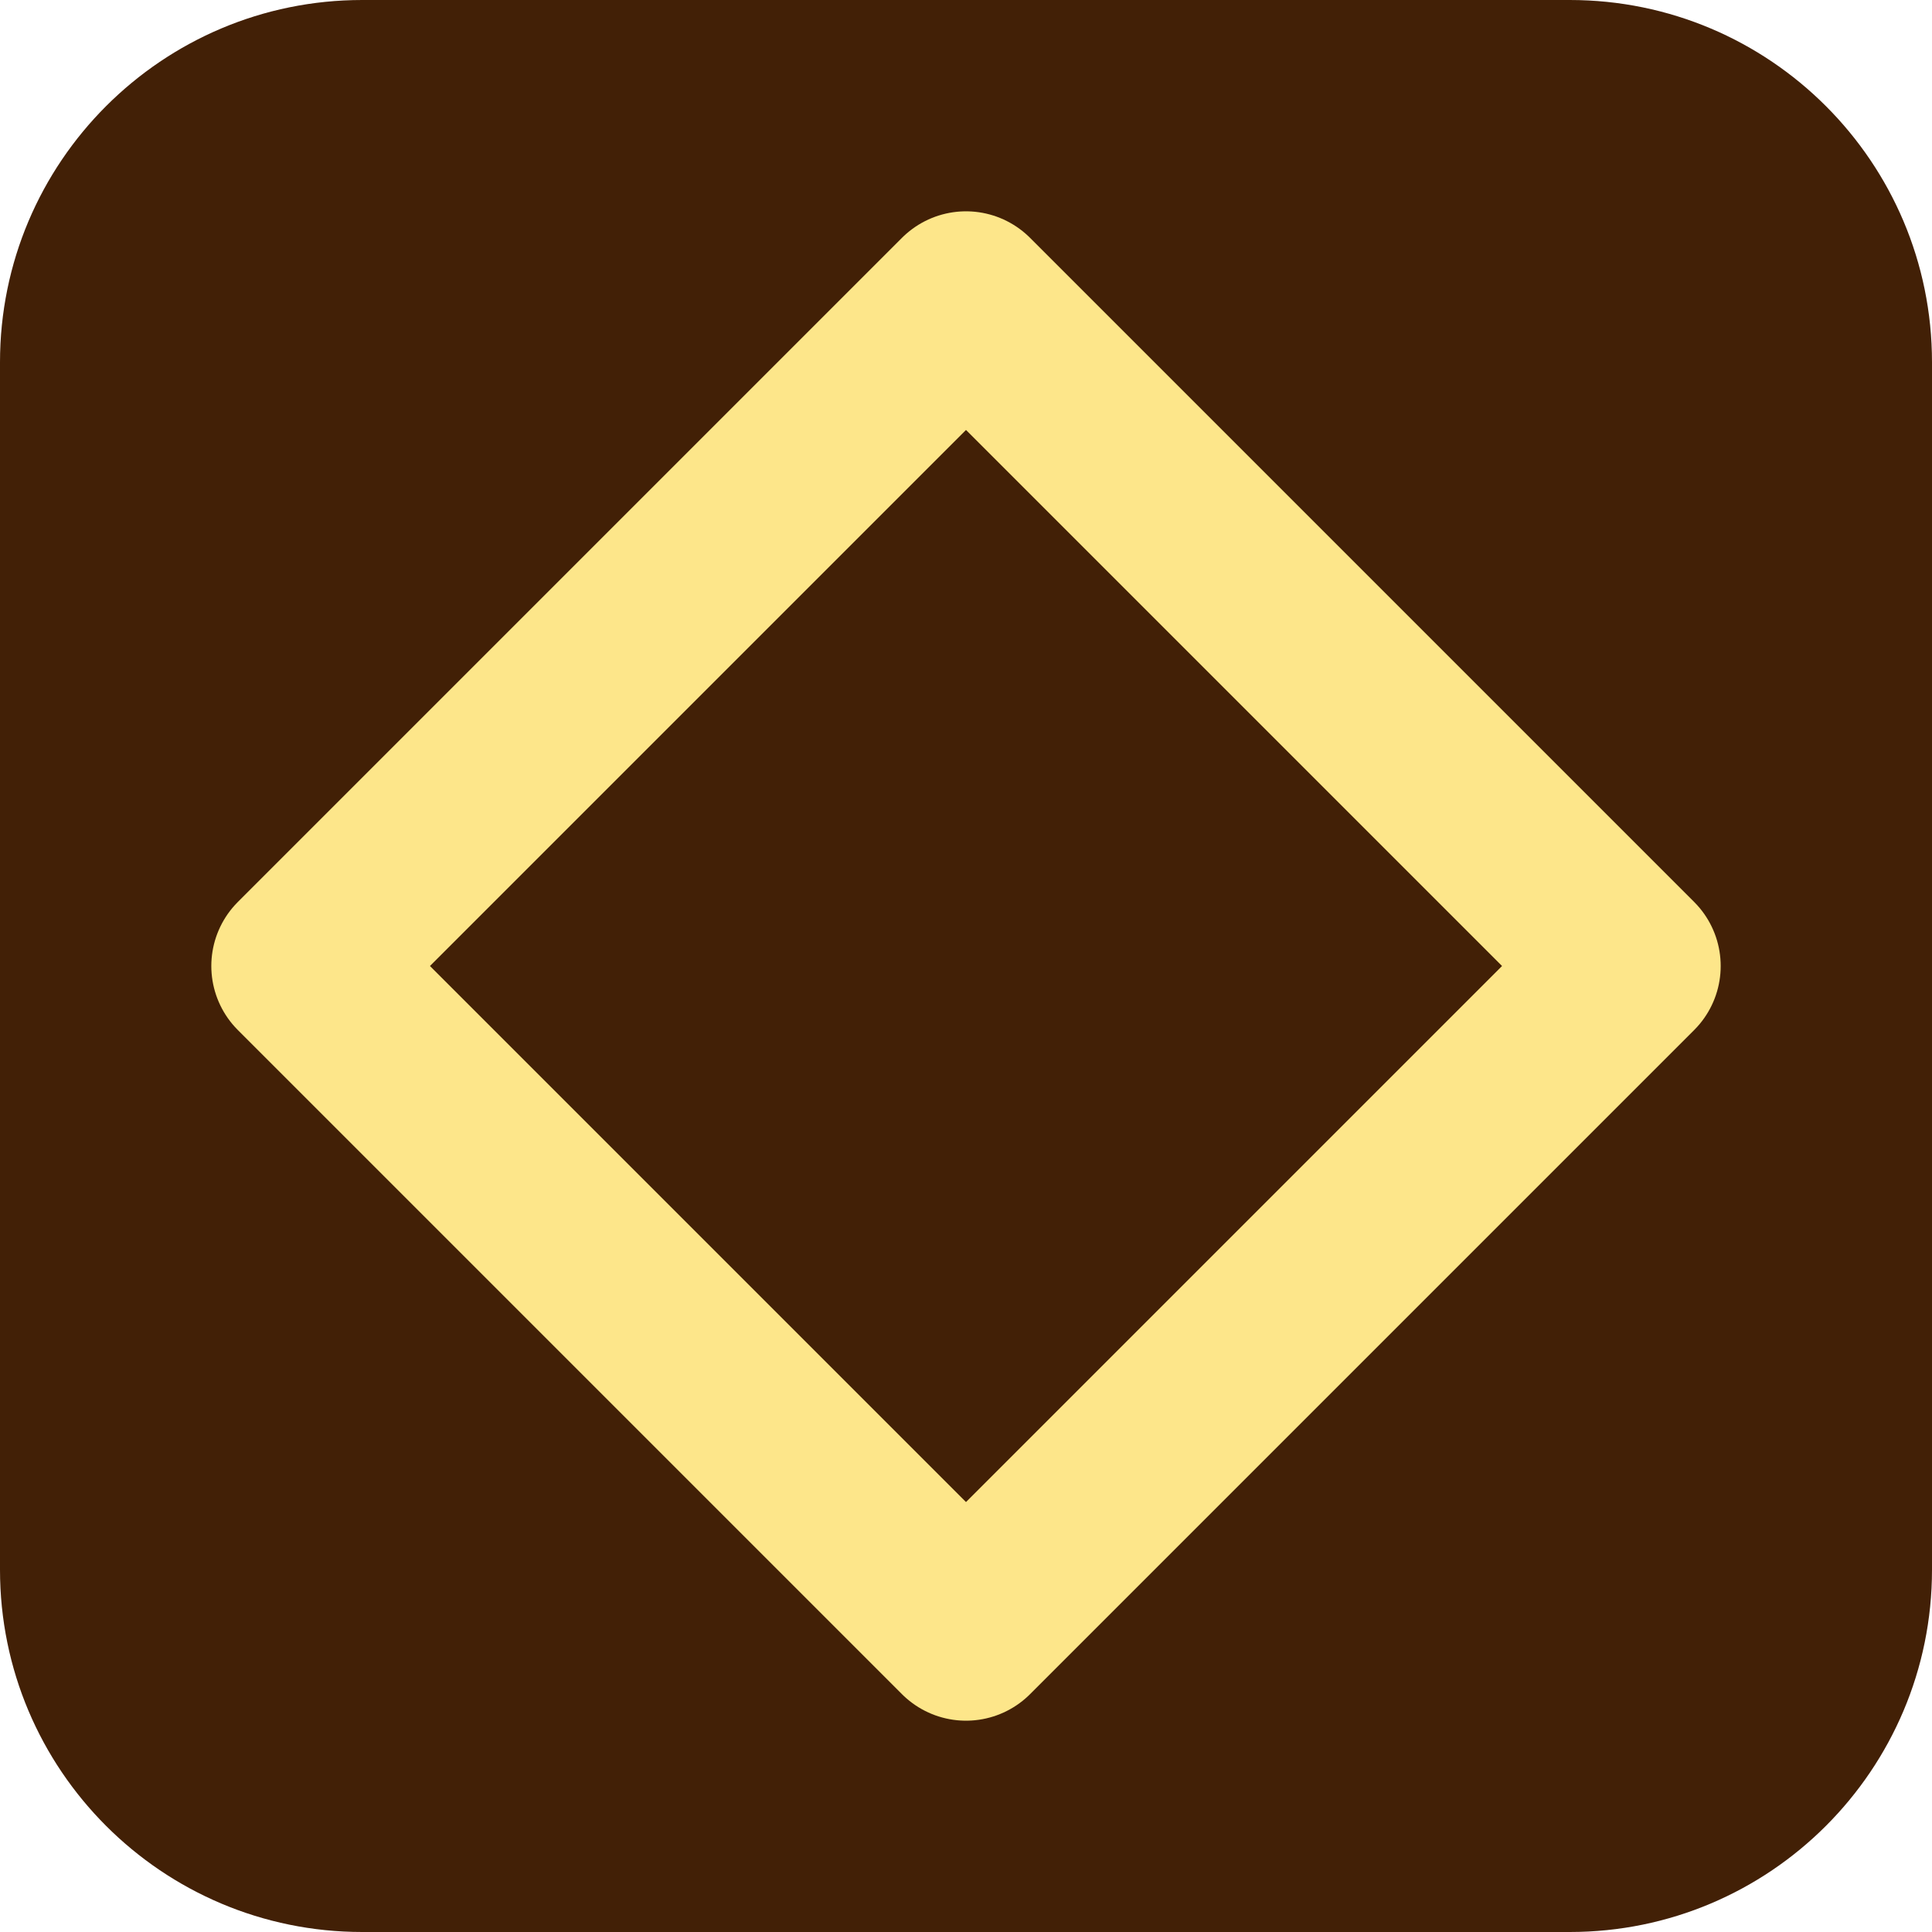
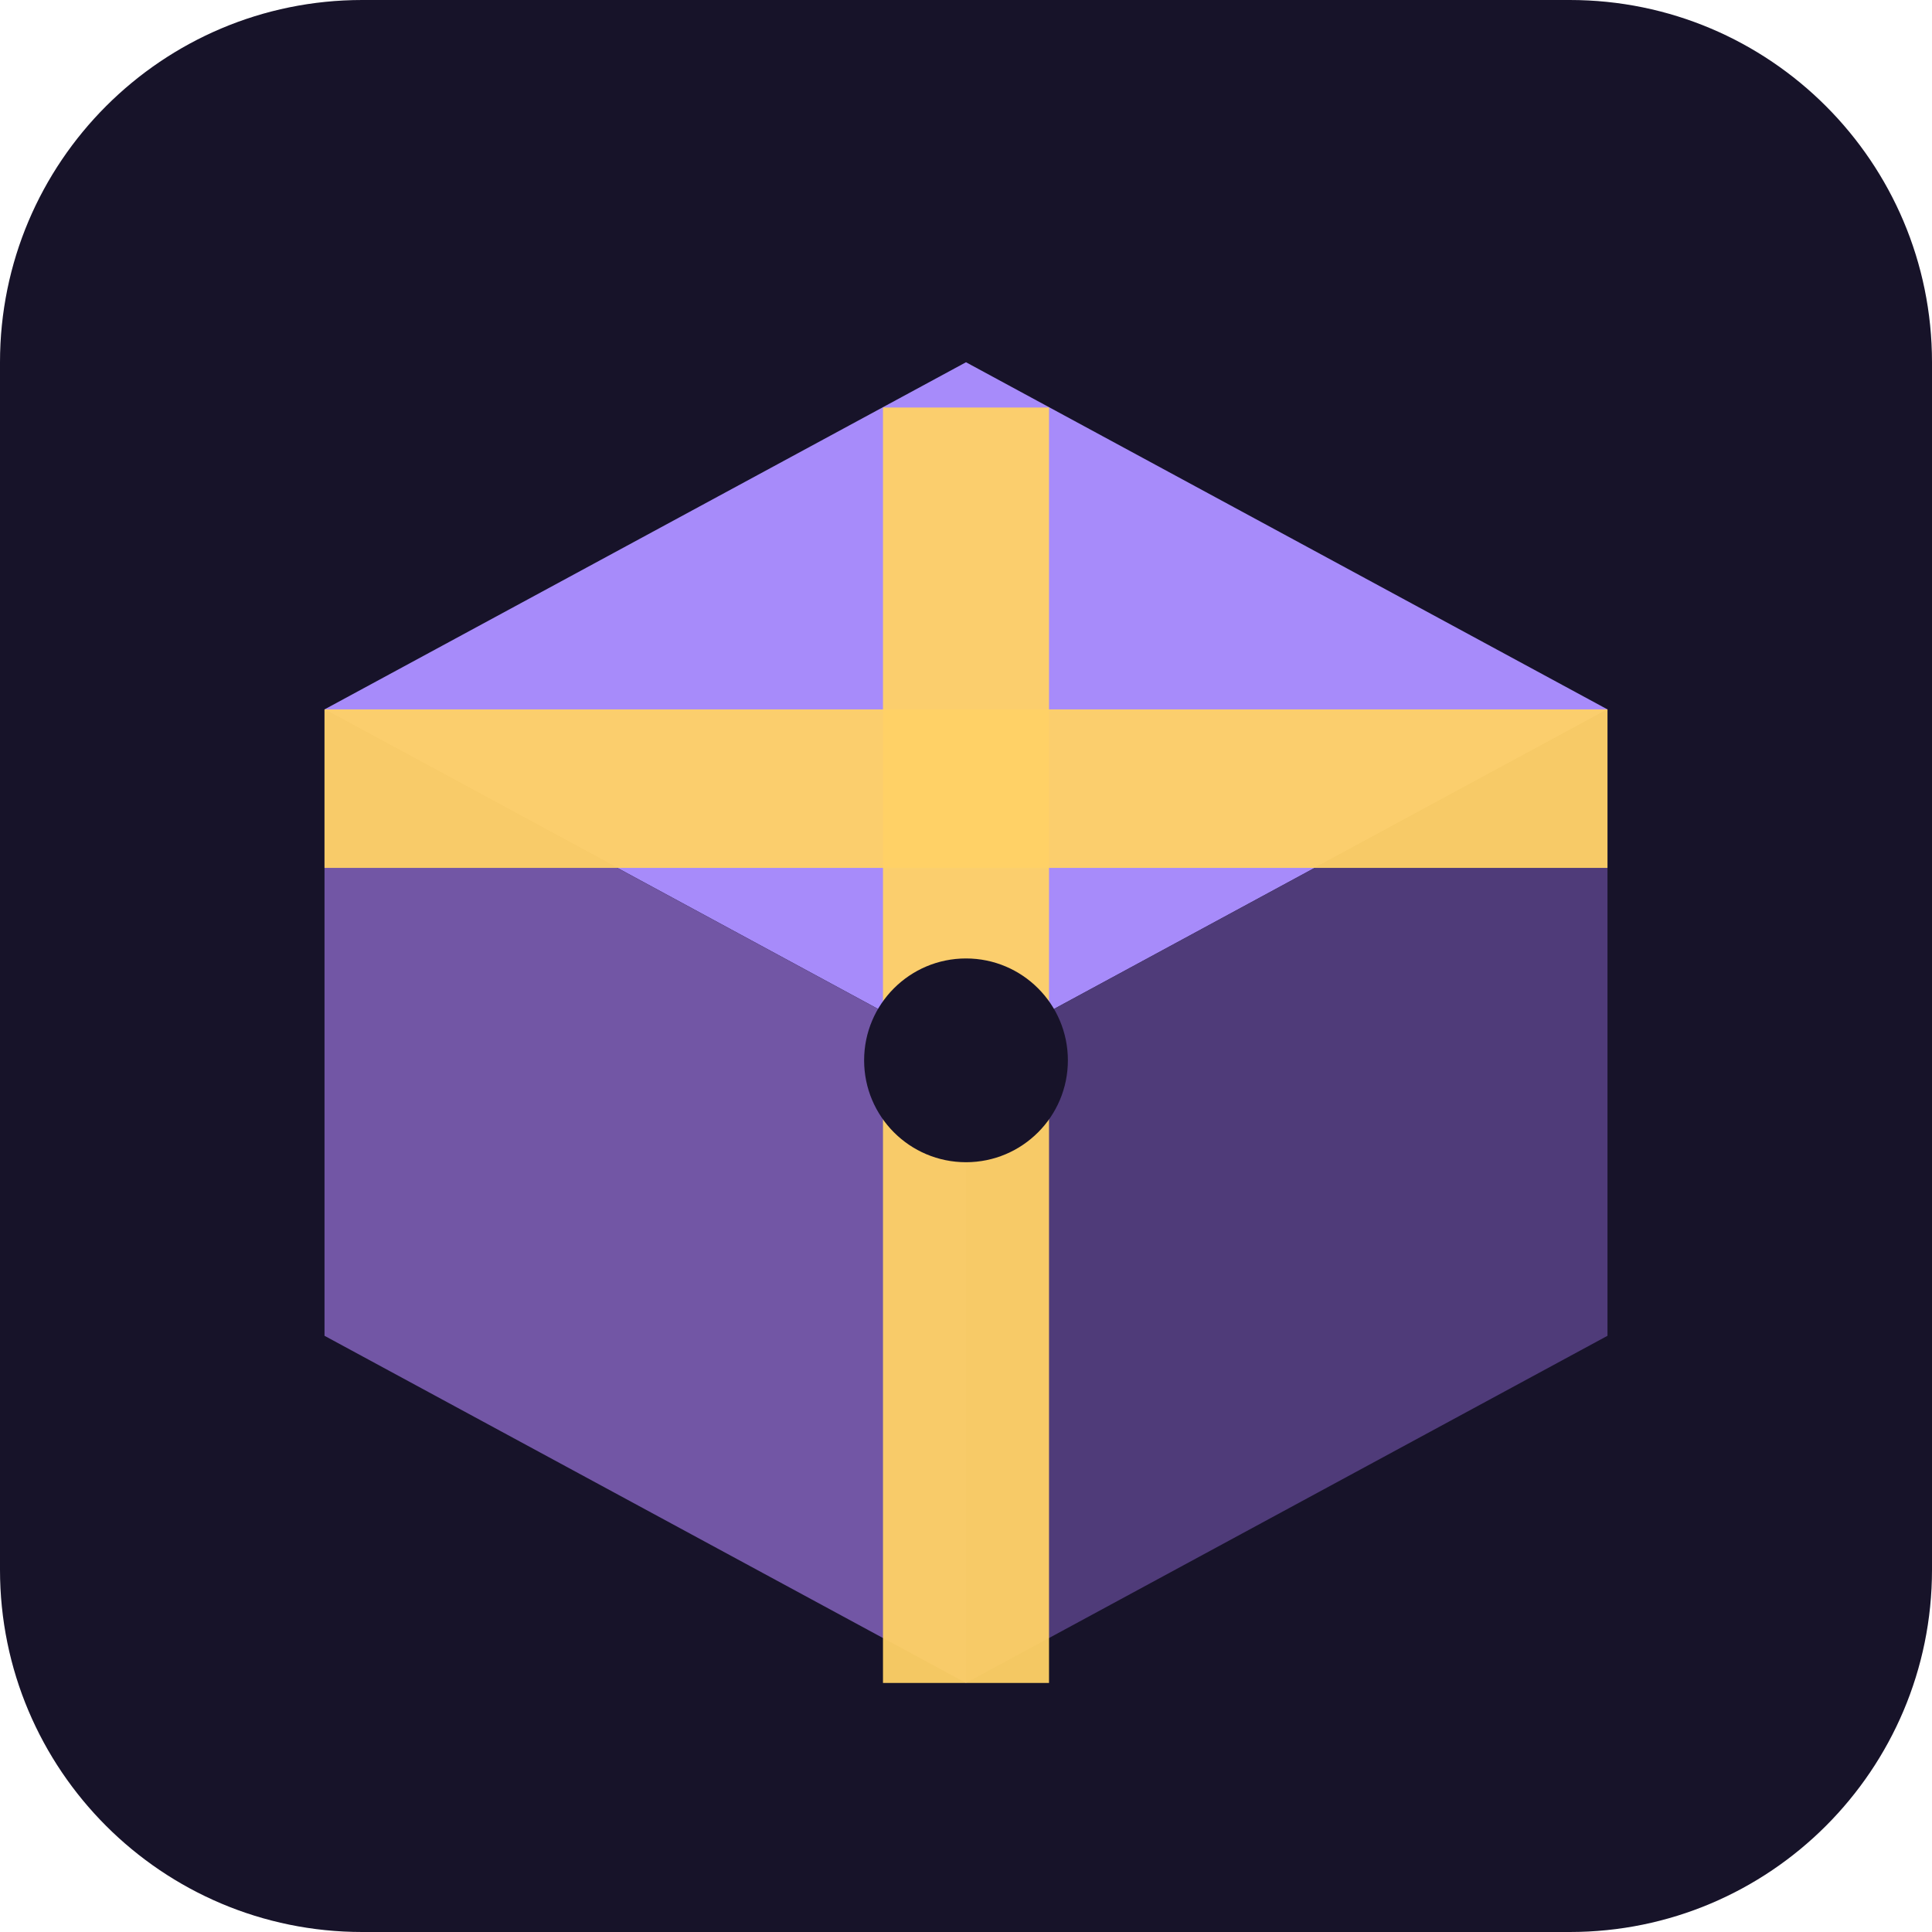
- <svg xmlns="http://www.w3.org/2000/svg" viewBox="0 0 128 128" role="img" aria-label="Diamond wallet">
-   <rect width="128" height="128" rx="24" fill="#422006" />
-   <path d="M64 20 108 64 64 108 20 64Z" fill="none" stroke="#fde68a" stroke-width="12" stroke-linejoin="round" />
+ <svg xmlns="http://www.w3.org/2000/svg" viewBox="0 0 512 512">
+   <rect width="512" height="512" rx="96" fill="#171329" />
+   <path d="M86 188 256 96l170 92-170 92z" fill="#a78bfa" />
+   <path d="m86 188 170 92v166L86 354z" fill="#7256a5" />
+   <path d="m426 188-170 92v166l170-92z" fill="#4f3b79" />
+   <path d="M234 108h44v338h-44z" fill="#ffd166" opacity=".95" />
+   <path d="M86 188h340v42H86z" fill="#ffd166" opacity=".95" />
+   <circle cx="256" cy="281" r="27" fill="#171329" />
</svg>
